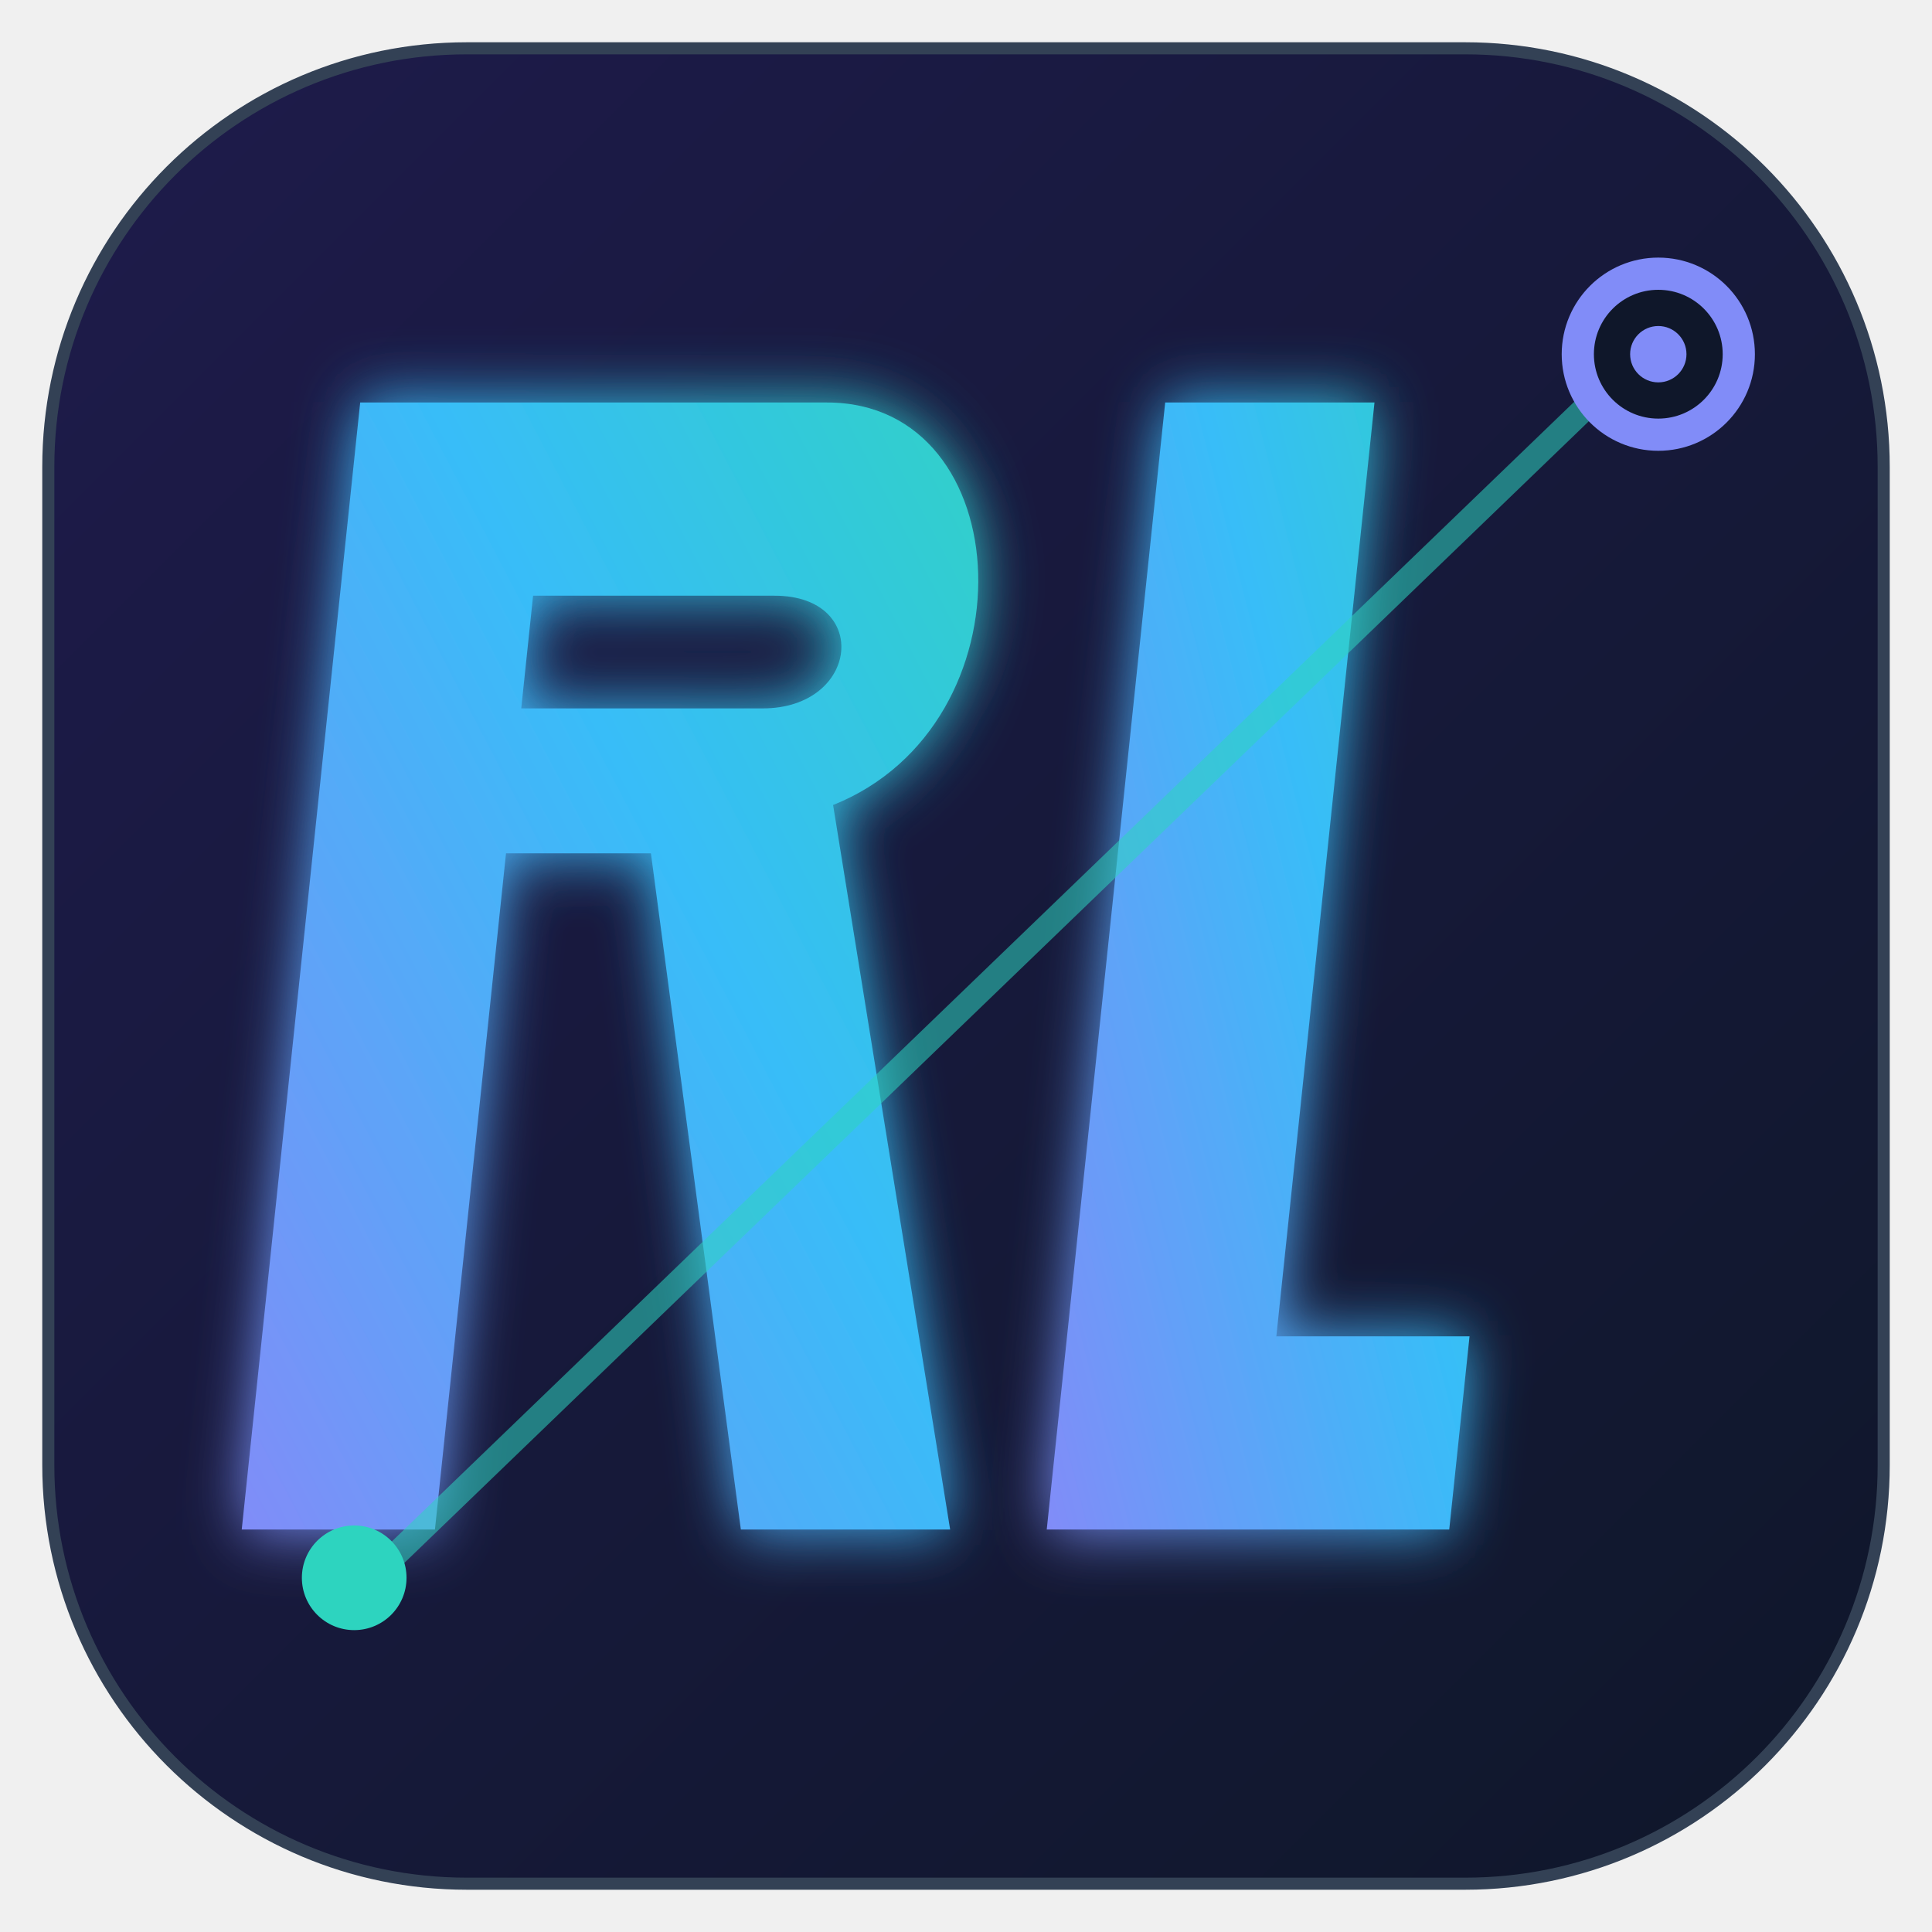
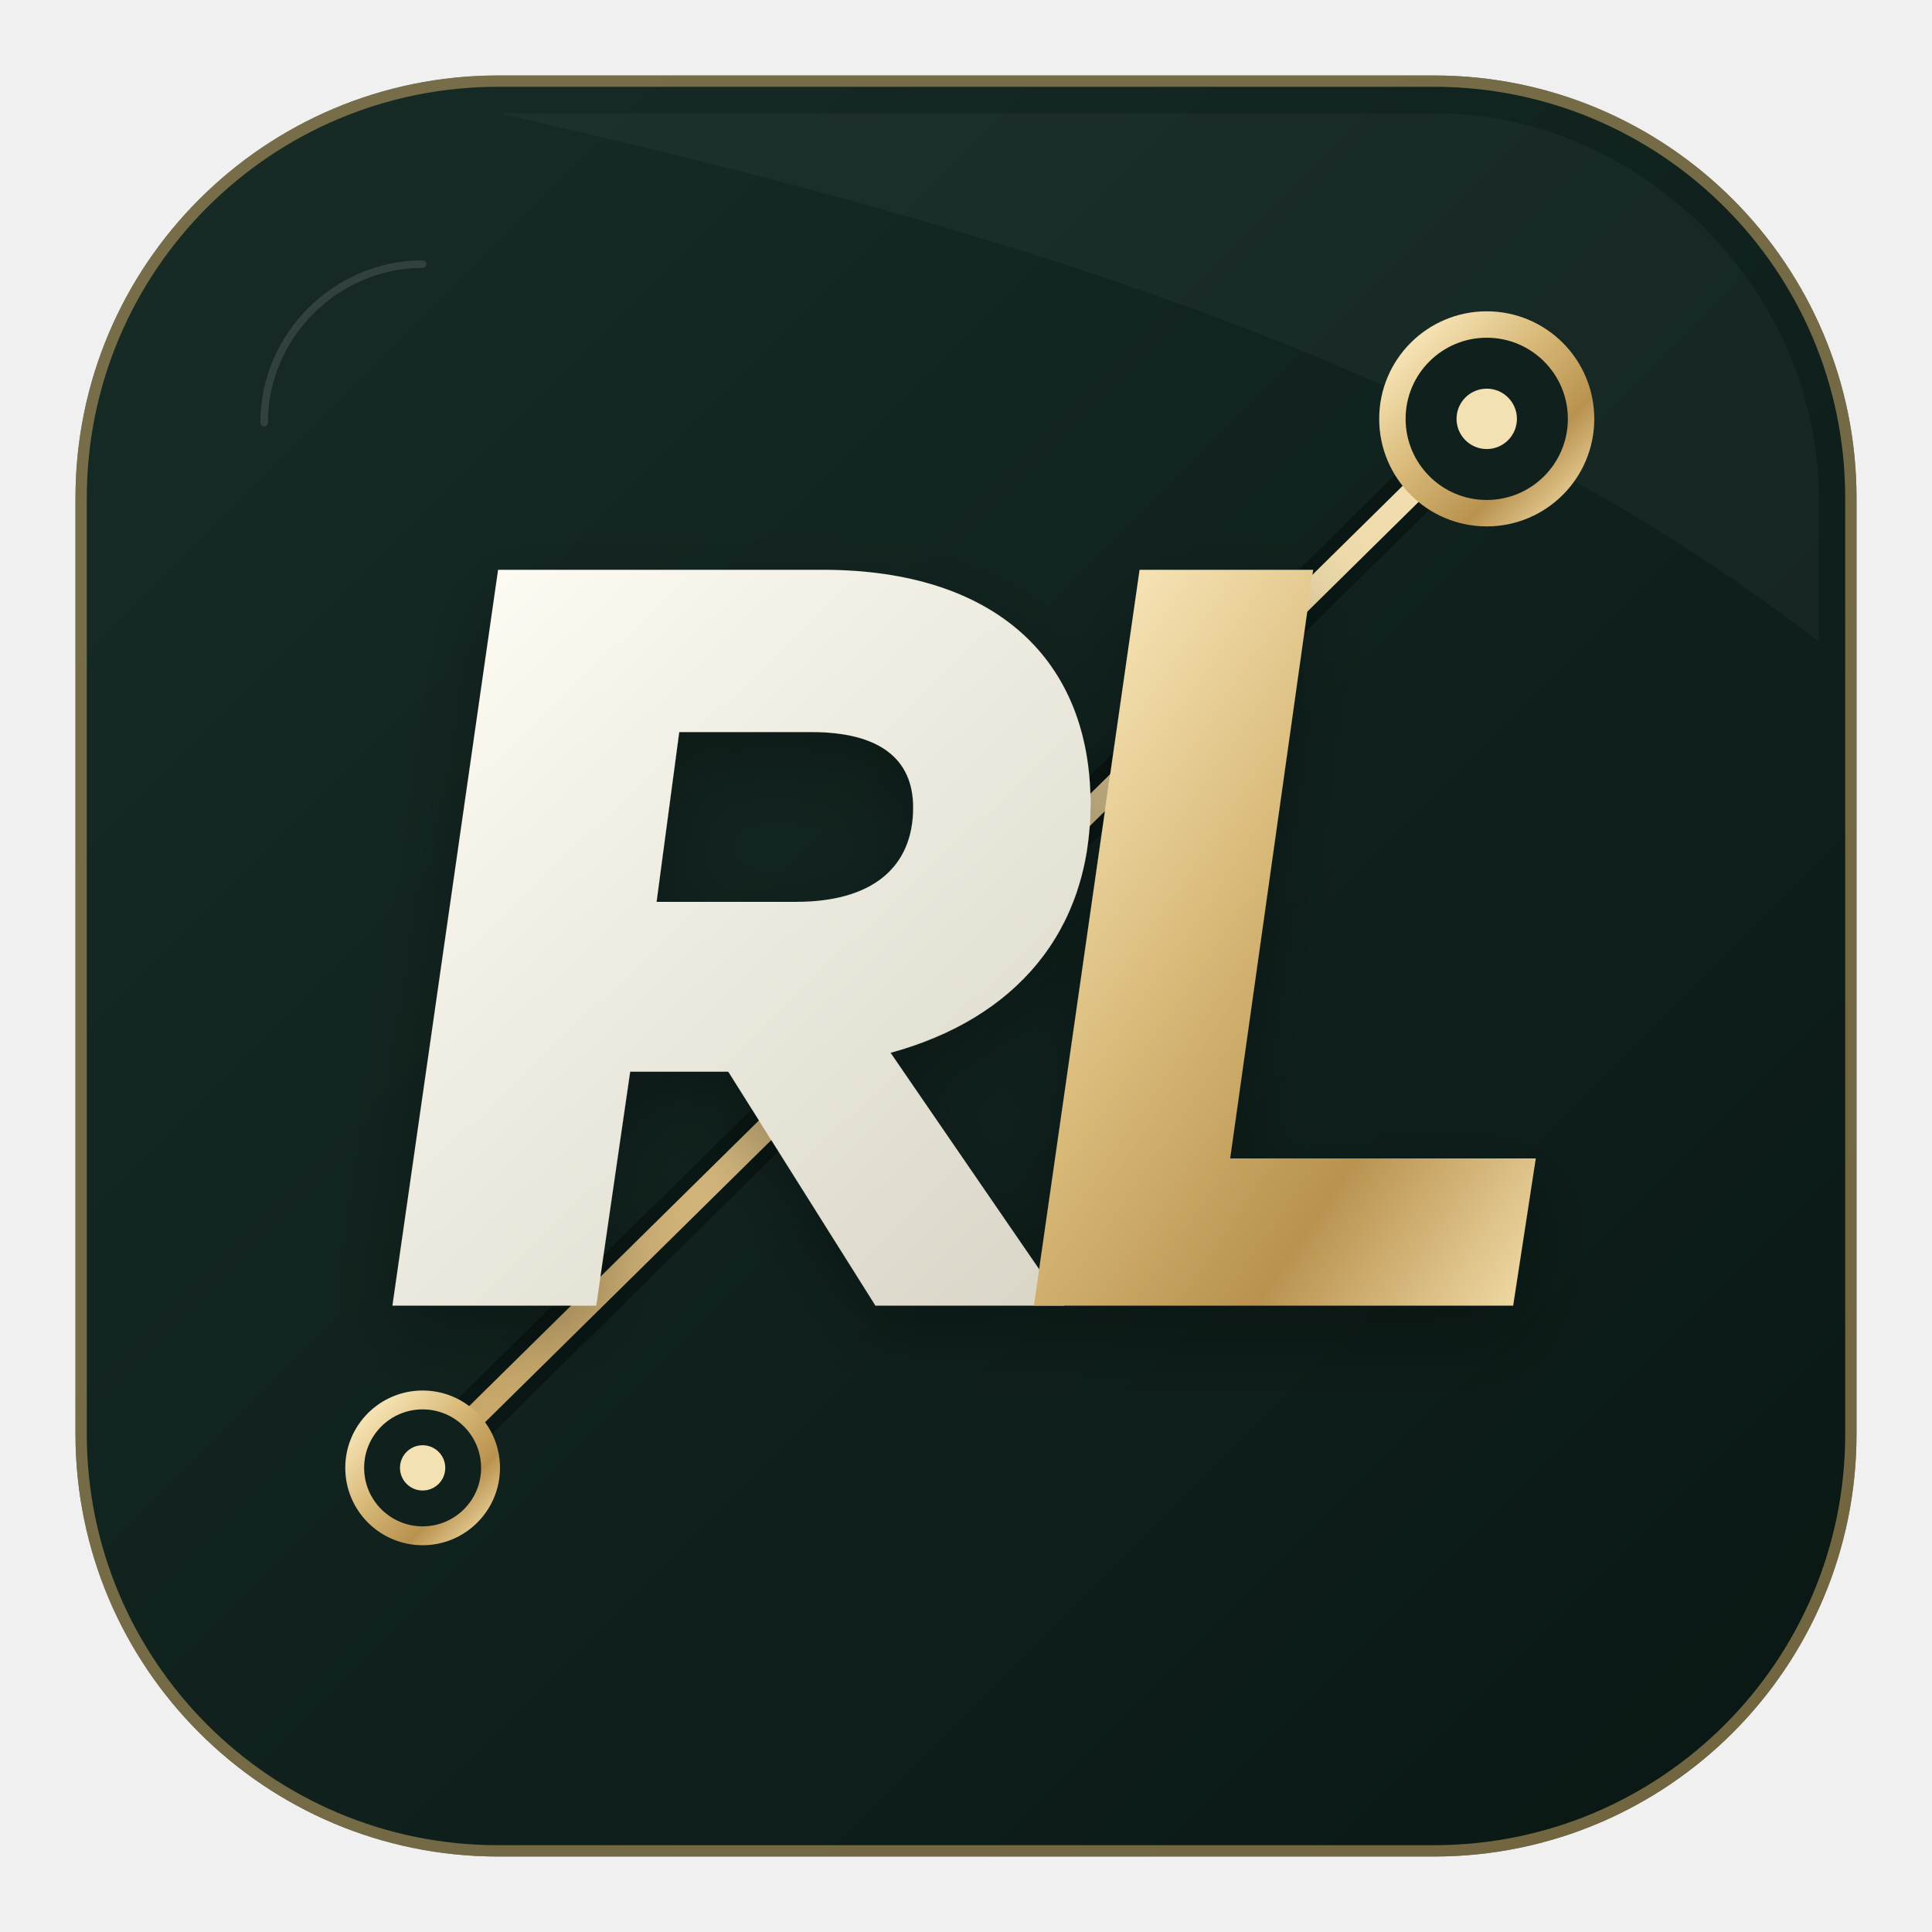
- <svg xmlns="http://www.w3.org/2000/svg" width="240" height="240" viewBox="0 0 240 240">
+ <svg xmlns="http://www.w3.org/2000/svg" viewBox="0 0 512 512" role="img" aria-labelledby="title desc">
  <defs>
-     <linearGradient id="bgGrad" x1="0%" y1="0%" x2="100%" y2="100%">
-       <stop offset="0%" stop-color="#1E1B4B" />
-       <stop offset="100%" stop-color="#0F172A" />
+     <linearGradient id="tile" x1="0" y1="0" x2="1" y2="1">
+       <stop offset="0" stop-color="#182C27" />
+       <stop offset="0.55" stop-color="#10211D" />
+       <stop offset="1" stop-color="#091713" />
    </linearGradient>
-     <linearGradient id="rlFill" x1="0%" y1="100%" x2="100%" y2="0%">
-       <stop offset="0%" stop-color="#818CF8" />
-       <stop offset="55%" stop-color="#38BDF8" />
-       <stop offset="100%" stop-color="#2DD4BF" />
+     <linearGradient id="gold" x1="0" y1="0" x2="1" y2="1">
+       <stop offset="0" stop-color="#FFF0C7" />
+       <stop offset="0.42" stop-color="#D8B978" />
+       <stop offset="0.72" stop-color="#B9924F" />
+       <stop offset="1" stop-color="#F2DDA9" />
    </linearGradient>
-     <filter id="glow" x="-50%" y="-50%" width="200%" height="200%">
-       <feGaussianBlur stdDeviation="4" result="blur" />
-       <feMerge>
-         <feMergeNode in="blur" />
-         <feMergeNode in="SourceGraphic" />
-       </feMerge>
+     <linearGradient id="ivory" x1="0" y1="0" x2="0.9" y2="1">
+       <stop offset="0" stop-color="#FFFDF5" />
+       <stop offset="1" stop-color="#DAD7C9" />
+     </linearGradient>
+     <linearGradient id="route" x1="0" y1="1" x2="1" y2="0">
+       <stop offset="0" stop-color="#C6A566" />
+       <stop offset="1" stop-color="#F4E2B5" />
+     </linearGradient>
+     <filter id="shadow" x="-20%" y="-20%" width="140%" height="140%">
+       <feDropShadow dx="0" dy="8" stdDeviation="10" flood-color="#000000" flood-opacity=".28" />
    </filter>
  </defs>
-   <rect x="6" y="6" width="228" height="228" rx="52" fill="url(#bgGrad)" />
-   <rect x="6" y="6" width="228" height="228" rx="52" fill="none" stroke="#334155" stroke-width="1.5" />
-   <path d="M 50 190            L 50 50            L 108 50            C 132 50, 138 90, 114 100            L 138 190            L 112 190            L 92 106            L 74 106            L 74 190            Z            M 74 74 L 74 88 L 104 88 C 116 88, 116 74, 104 74 Z" fill="url(#rlFill)" filter="url(#glow)" transform="skewX(-6)" />
-   <path d="M 150 50            L 176 50            L 176 166            L 200 166            L 200 190            L 150 190            Z" fill="url(#rlFill)" filter="url(#glow)" transform="skewX(-6)" />
-   <path d="M 42 200 L 208 40" stroke="#2DD4BF" stroke-width="3" opacity="0.55" stroke-linecap="round" />
-   <circle cx="44" cy="196" r="6.5" fill="#2DD4BF" />
-   <circle cx="206" cy="44" r="10" fill="#0F172A" stroke="#818CF8" stroke-width="4" />
-   <circle cx="206" cy="44" r="3.5" fill="#818CF8" />
+   <rect x="20" y="20" width="472" height="472" rx="112" fill="url(#tile)" />
+   <rect x="21.5" y="21.5" width="469" height="469" rx="110.5" fill="none" stroke="#C6A566" stroke-opacity=".55" stroke-width="3" />
+   <path d="M132 30H380C435 30 482 77 482 132V170C391 100 278 63 132 30Z" fill="#FFFFFF" opacity=".035" />
+   <path d="M112 389L394 111" fill="none" stroke="#07130F" stroke-width="13" stroke-linecap="round" opacity=".7" />
+   <path d="M112 389L394 111" fill="none" stroke="url(#route)" stroke-width="6" stroke-linecap="round" />
+   <g filter="url(#shadow)">
+     <path d="M104 346L132 151H218C264 151 289 175 289 213C289 247 269 270 236 279L282 346H232L193 284H167L158 346H104ZM174 239H211C231 239 242 230 242 214C242 201 233 194 215 194H180L174 239Z" fill="url(#ivory)" />
+     <path d="M274 346L302 151H348L326 307H407L401 346H274Z" fill="url(#gold)" />
+   </g>
+   <circle cx="112" cy="389" r="18" fill="#10211D" stroke="url(#gold)" stroke-width="5" />
+   <circle cx="112" cy="389" r="6" fill="#F3E1B4" />
+   <circle cx="394" cy="111" r="25" fill="#10211D" stroke="url(#gold)" stroke-width="7" />
+   <circle cx="394" cy="111" r="8" fill="#F3E1B4" />
+   <path d="M70 112C70 89 89 70 112 70" fill="none" stroke="#FFFFFF" stroke-opacity=".12" stroke-width="2" stroke-linecap="round" />
</svg>
